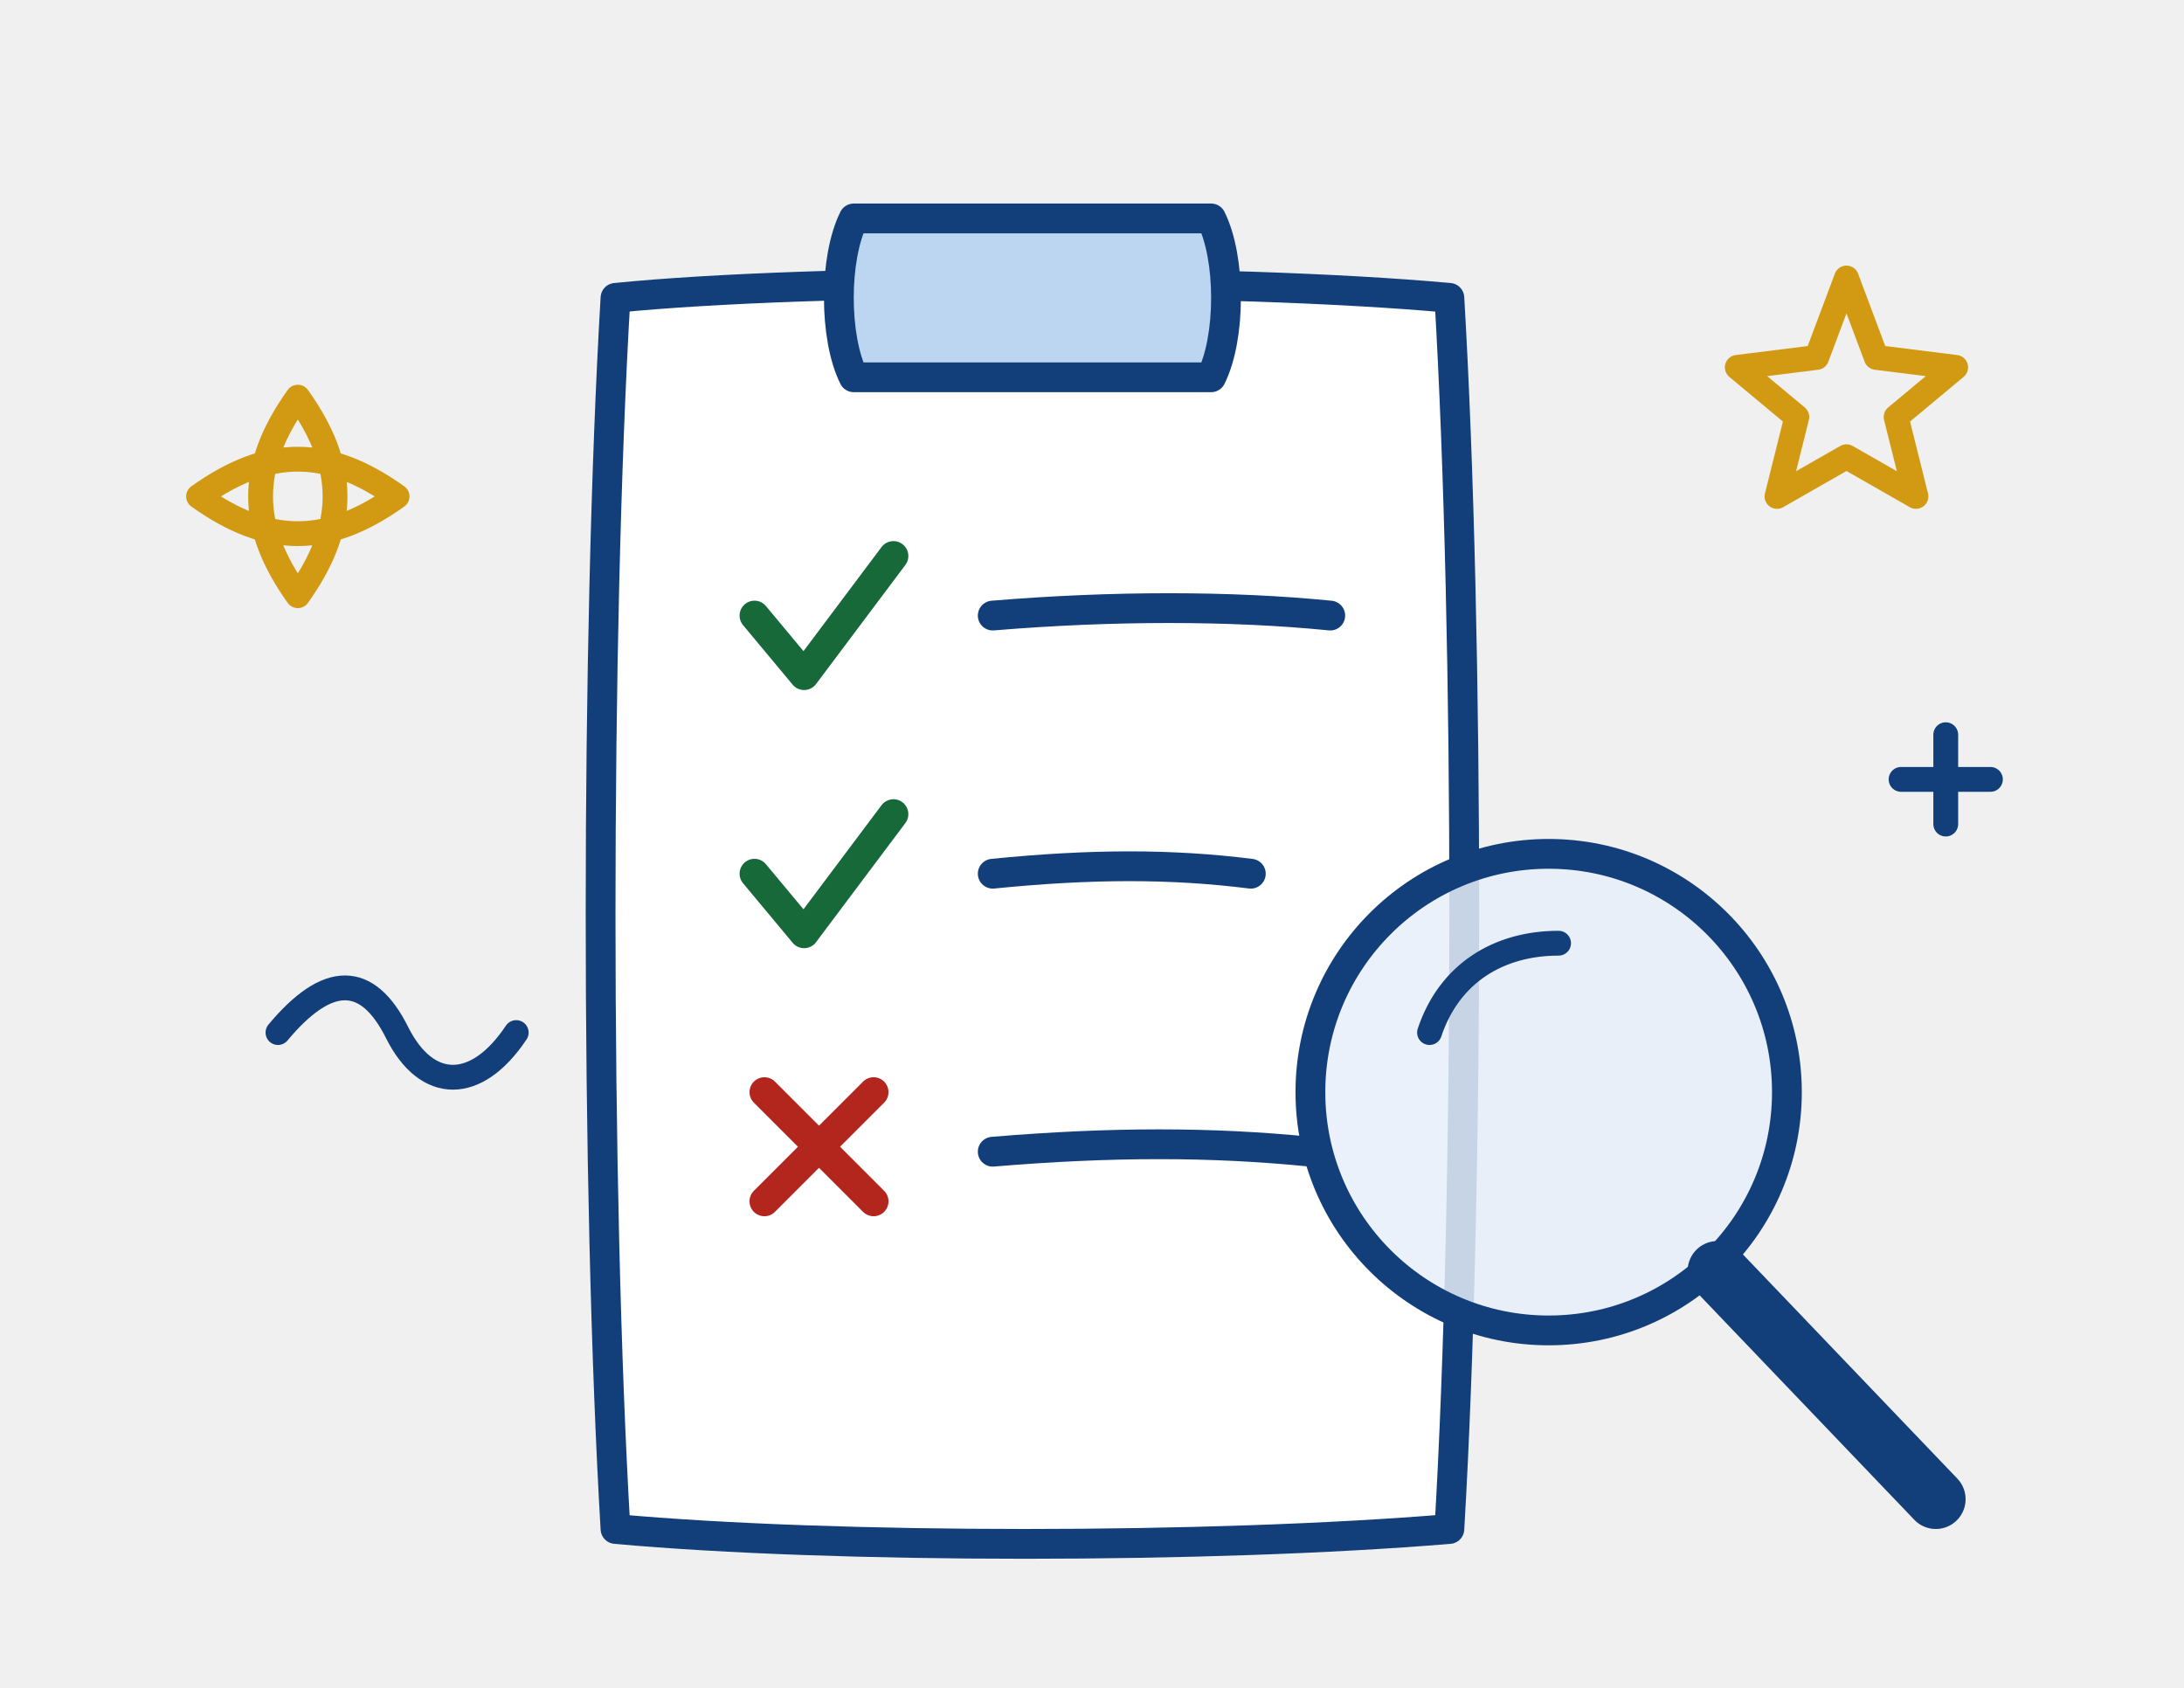
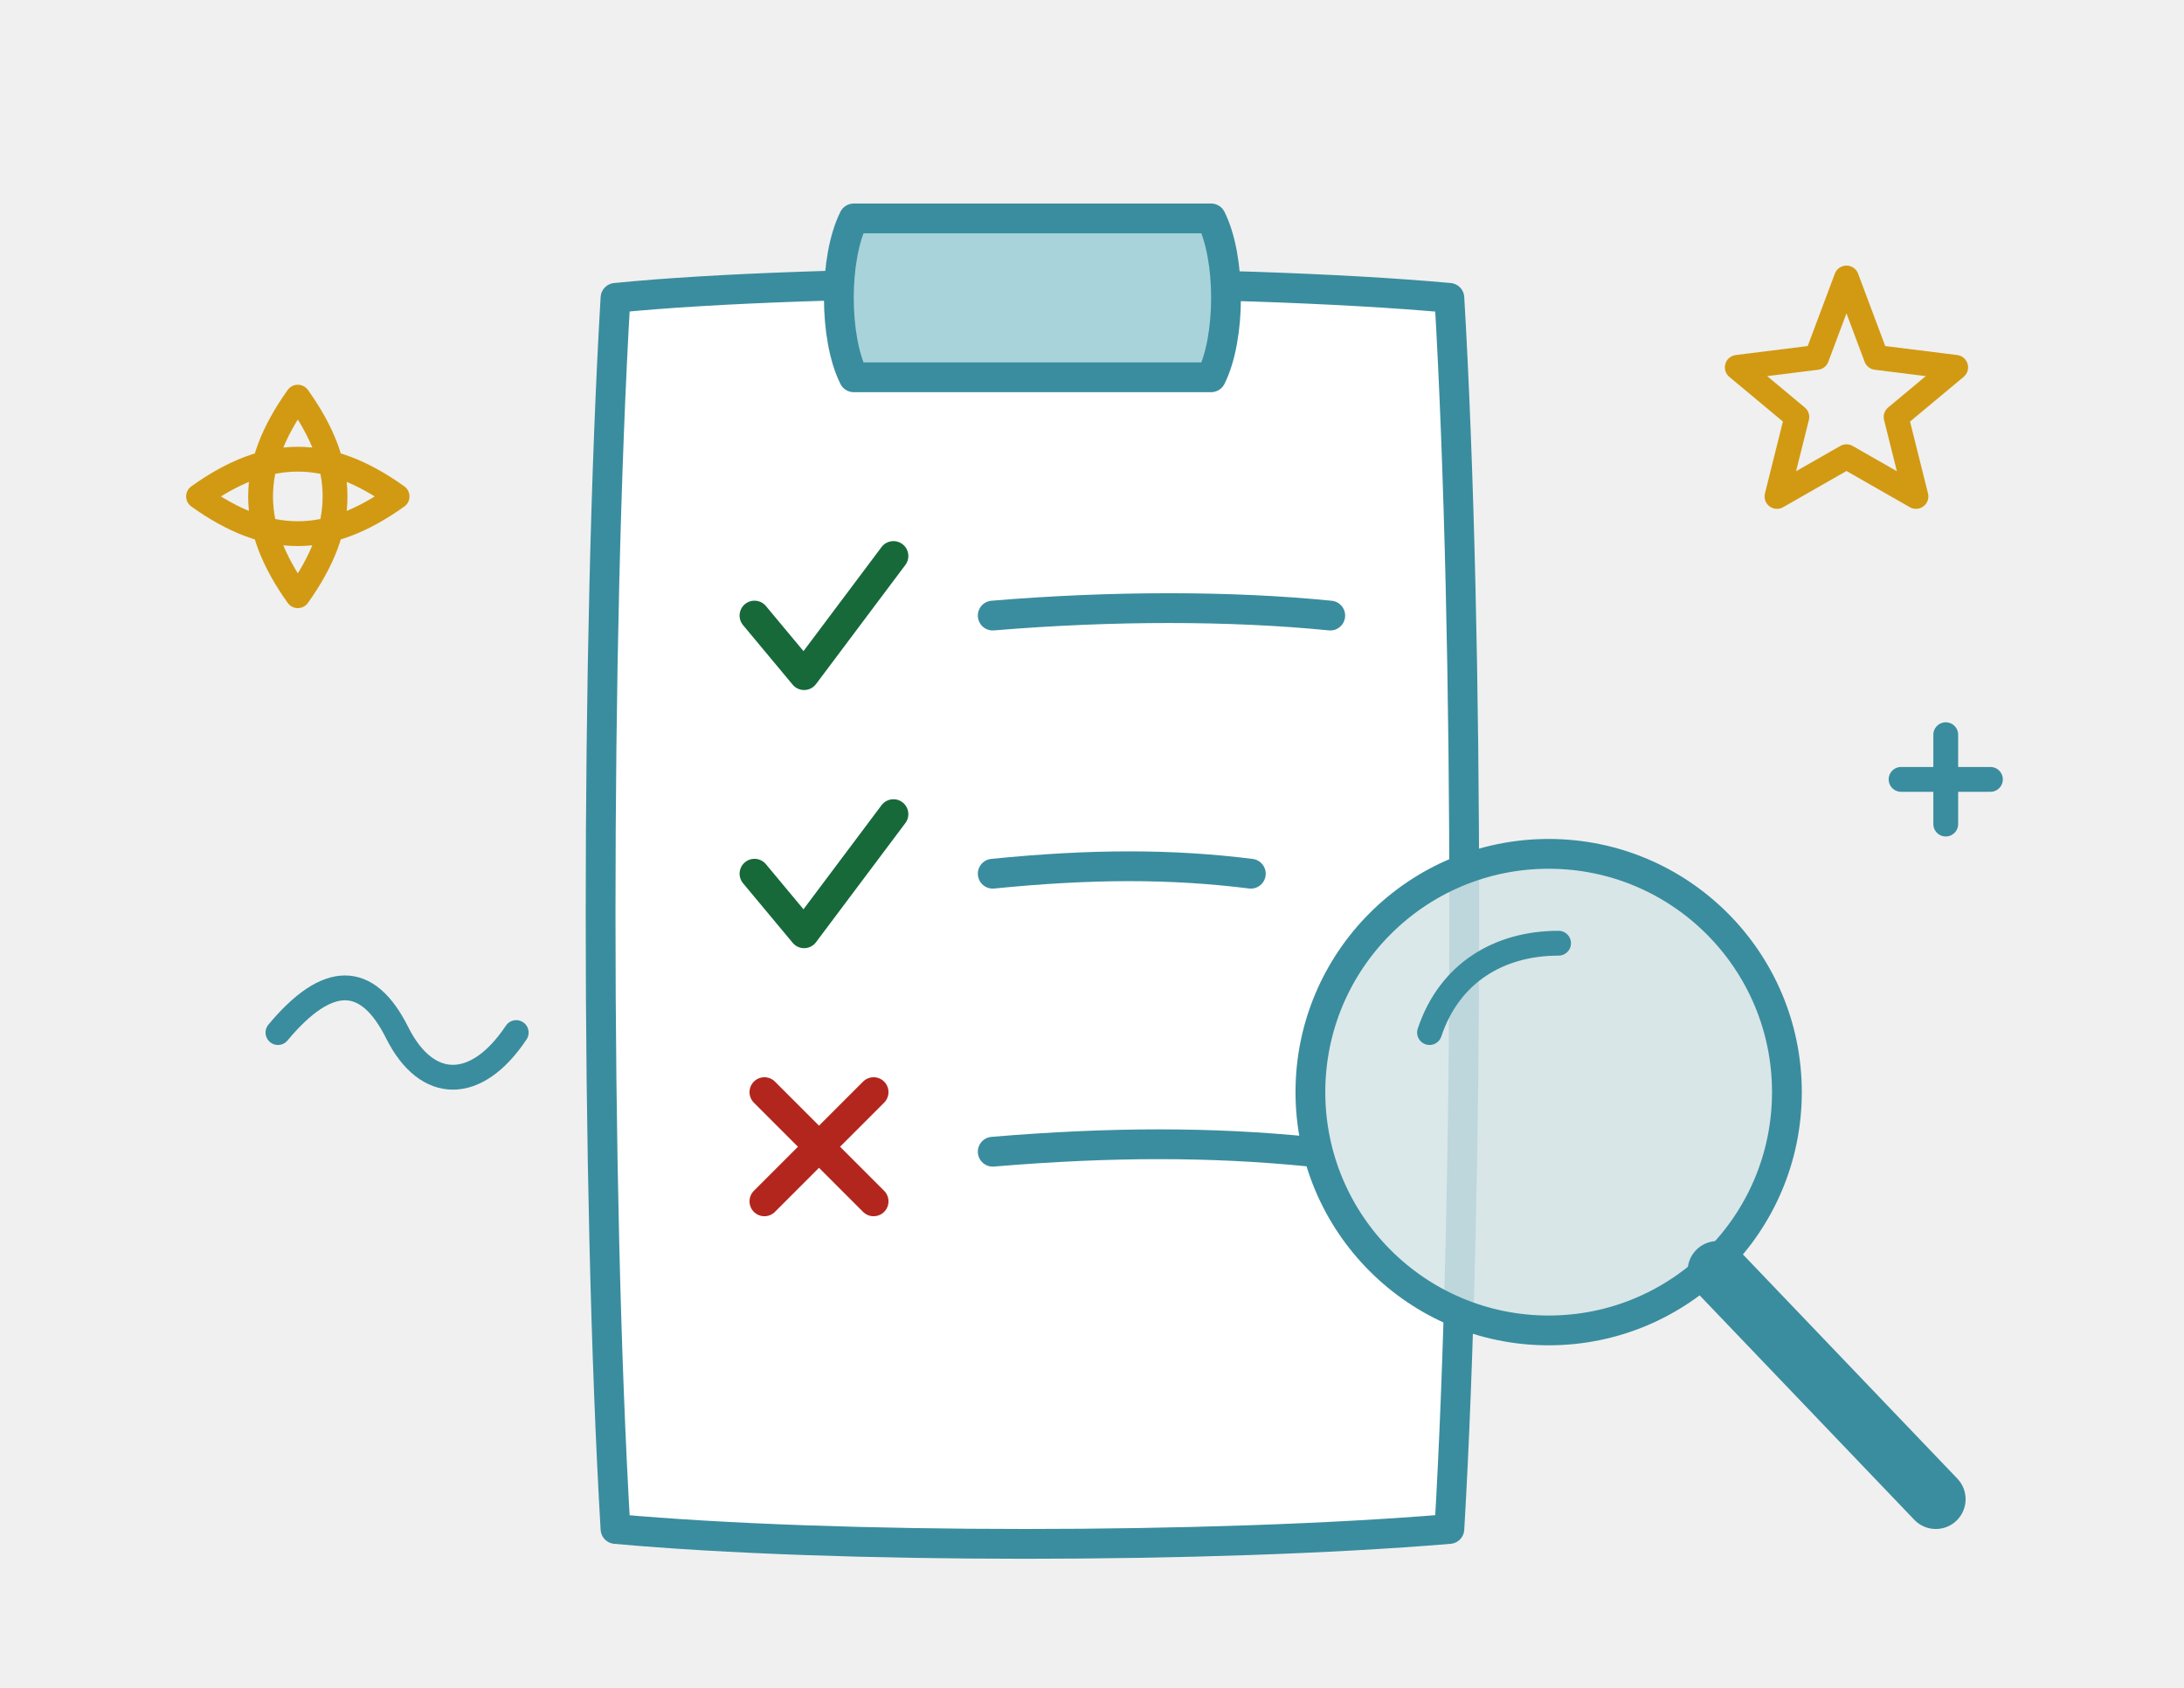
<svg xmlns="http://www.w3.org/2000/svg" width="220" height="170" viewBox="0 0 220 170">
-   <g fill="none" stroke="#123f7a" stroke-width="3" stroke-linecap="round" stroke-linejoin="round">
+   <g fill="none" stroke="#3a8d9e" stroke-width="3" stroke-linecap="round" stroke-linejoin="round">
    <path d="M62 30c20-2 62-2 84 0 2 34 2 90 0 124-24 2-62 2-84 0-2-34-2-90 0-124z" fill="#ffffff" />
-     <path d="M86 22h36c2 4 2 12 0 16H86c-2-4-2-12 0-16z" fill="#bcd6f2" />
+     <path d="M86 22h36c2 4 2 12 0 16H86c-2-4-2-12 0-16z" fill="#a9d3db" />
    <path d="M76 62l5 6 9-12" stroke="#17693a" />
    <path d="M100 62c12-1 24-1 34 0" />
    <path d="M76 88l5 6 9-12" stroke="#17693a" />
    <path d="M100 88c10-1 18-1 26 0" />
    <path d="M77 110l11 11M88 110l-11 11" stroke="#b3261e" />
    <path d="M100 116c12-1 22-1 32 0" />
-     <circle cx="156" cy="110" r="24" fill="#e6eef9" fill-opacity=".85" />
+     <circle cx="156" cy="110" r="24" fill="#d3e4e6" fill-opacity=".85" />
    <path d="M173 128l22 23" stroke-width="6" />
    <path d="M144 104c2-6 7-9 13-9" stroke-width="2.5" />
    <path d="M30 40c5 7 5 13 0 20-5-7-5-13 0-20zM20 50c7-5 13-5 20 0-7 5-13 5-20 0z" stroke="#d29a12" stroke-width="2.5" />
    <path d="M186 28l3 8 8 1-6 5 2 8-7-4-7 4 2-8-6-5 8-1z" stroke="#d29a12" stroke-width="2.5" />
    <path d="M28 104c5-6 9-6 12 0s8 6 12 0" stroke-width="2.5" />
    <path d="M196 74v9M191.5 78.5h9" stroke-width="2.5" />
  </g>
</svg>
